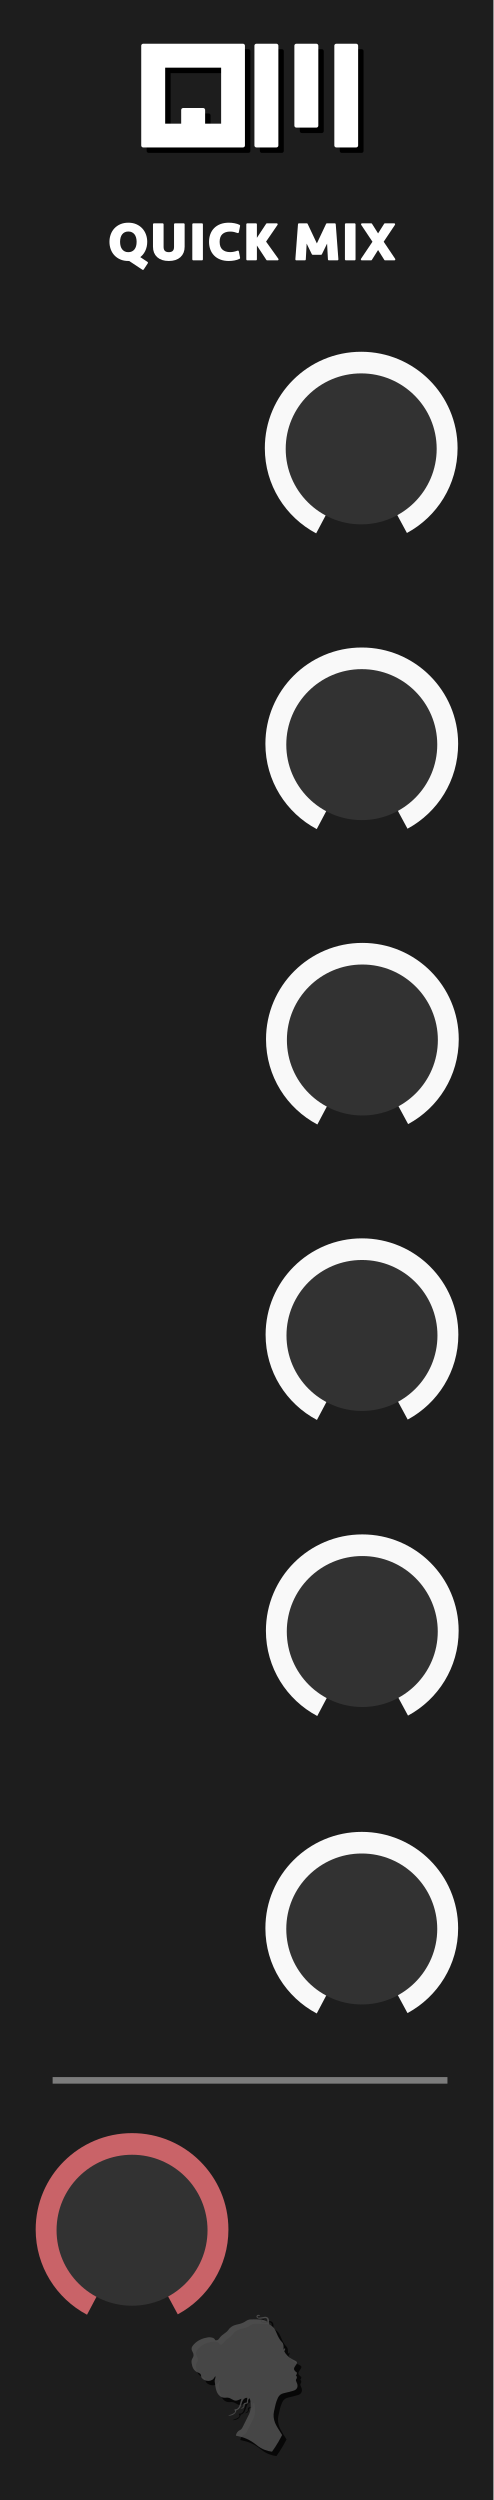
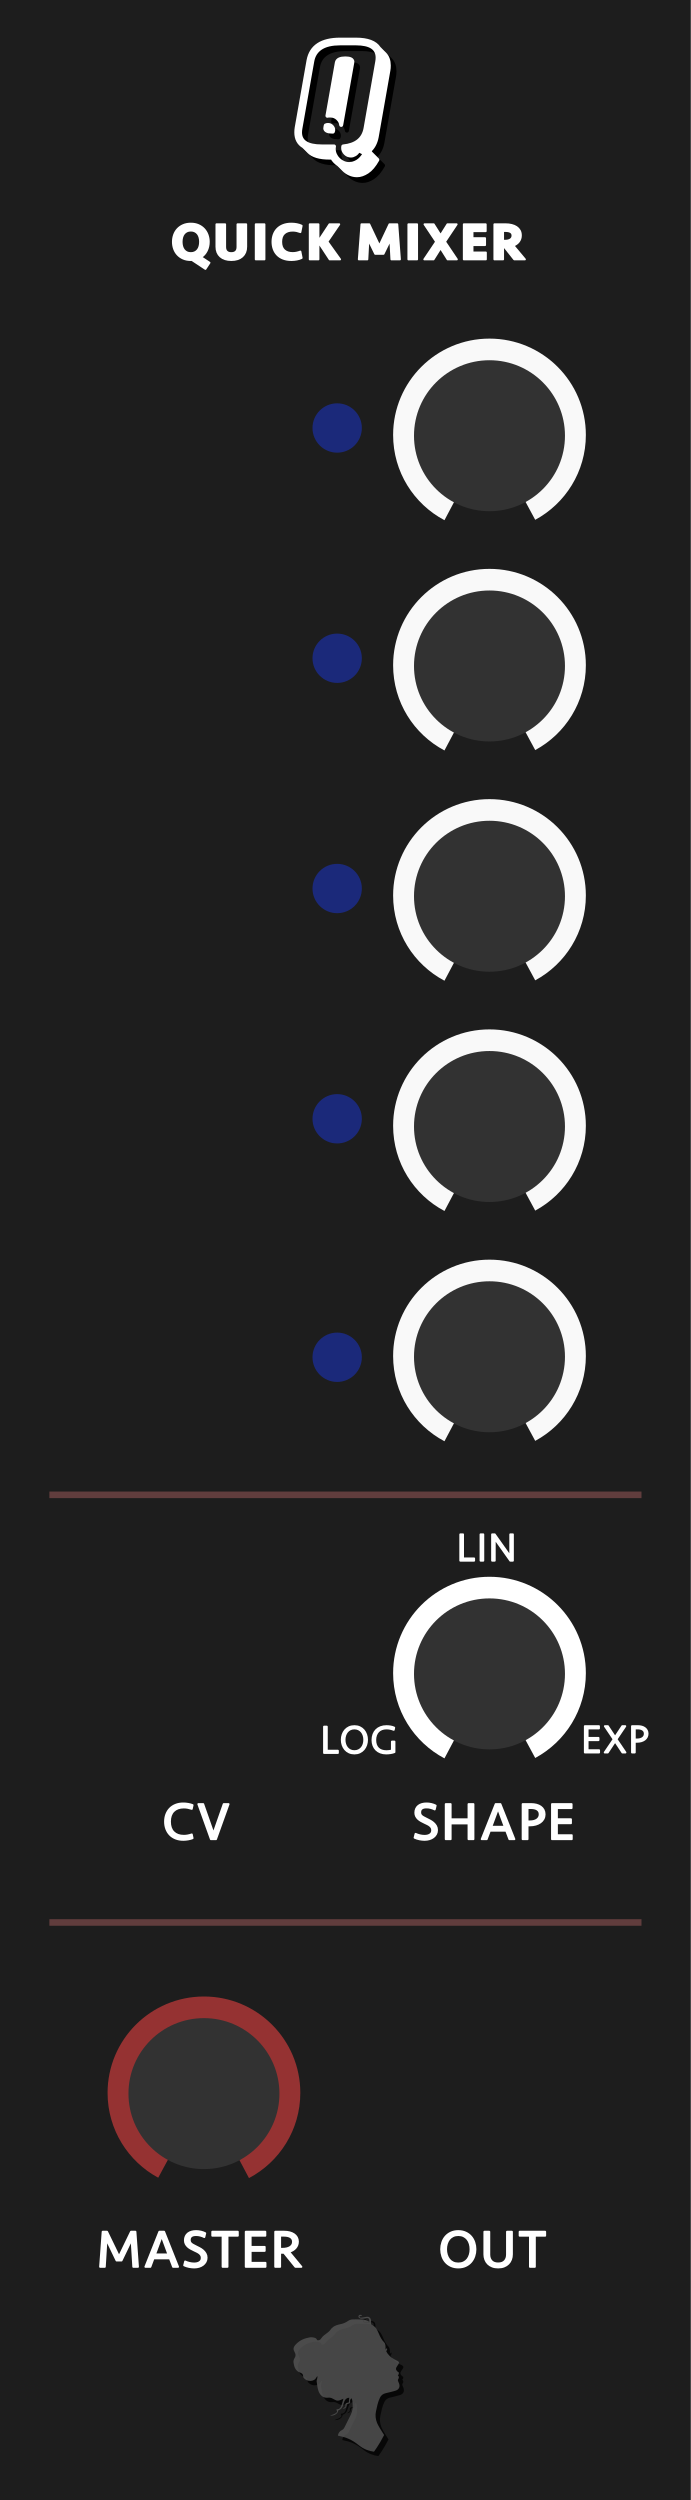
- <svg xmlns="http://www.w3.org/2000/svg" width="75px" height="380px" version="1.1" xml:space="preserve" style="fill-rule:evenodd;clip-rule:evenodd;stroke-miterlimit:10;">
-   <rect id="Panel" x="0" y="0" width="75" height="380" style="fill:#1d1d1d;" />
-   <g id="Scales">
-     <g id="ScaleSmall_3_" transform="matrix(1,0,0,1,-52.9243,157.337)">
+ <svg xmlns="http://www.w3.org/2000/svg" width="105px" height="380px" version="1.1" xml:space="preserve" style="fill-rule:evenodd;clip-rule:evenodd;stroke-miterlimit:10;">
+   <g id="Panel" transform="matrix(1.4,0,0,1,-7.10543e-15,0)">
+     <rect x="0" y="0" width="75" height="380" style="fill:#1d1d1d;" />
+   </g>
+   <g id="Scales" transform="matrix(1,0,0,1,7.5,0)">
+     <g id="ScaleSmall_3_" transform="matrix(1,0,0,1,-6.09332,-115.43)">
      <g id="OuterCircle_4_" transform="matrix(0.871536,0,0,0.871536,9.37732,23.2294)">
-         <path d="M66.295,194.337c-4.545,-2.404 -7.642,-7.182 -7.642,-12.684c0,-7.92 6.422,-14.343 14.342,-14.343c7.921,0 14.343,6.423 14.343,14.343c0,5.459 -3.05,10.206 -7.538,12.628" style="fill:none;stroke:#c96368;stroke-width:4.93px;" />
+         <path d="M66.295,194.337c-4.545,-2.404 -7.642,-7.182 -7.642,-12.684c0,-7.92 6.422,-14.343 14.342,-14.343c7.921,0 14.343,6.423 14.343,14.343c0,5.459 -3.05,10.206 -7.538,12.628" style="fill:none;stroke:#f9f9f9;stroke-width:4.93px;" />
      </g>
      <circle id="Circle_4_" cx="72.995" cy="181.659" r="11.474" style="fill:#323232;" />
    </g>
-     <g id="ScaleSmall_3_1" transform="matrix(1,0,0,1,-18.0933,-113.43)">
+     <g id="ScaleSmall_3_1" transform="matrix(1,0,0,1,-6.09332,-80.43)">
      <g id="OuterCircle_4_1" transform="matrix(0.871536,0,0,0.871536,9.37732,23.2294)">
        <path d="M66.295,194.337c-4.545,-2.404 -7.642,-7.182 -7.642,-12.684c0,-7.92 6.422,-14.343 14.342,-14.343c7.921,0 14.343,6.423 14.343,14.343c0,5.459 -3.05,10.206 -7.538,12.628" style="fill:none;stroke:#f9f9f9;stroke-width:4.93px;" />
      </g>
      <circle id="Circle_4_1" cx="72.995" cy="181.659" r="11.474" style="fill:#323232;" />
    </g>
-     <g id="ScaleSmall_3_2" transform="matrix(1,0,0,1,-18.0061,-68.4768)">
+     <g id="ScaleSmall_3_2" transform="matrix(1,0,0,1,-6.09332,-45.43)">
      <g id="OuterCircle_4_2" transform="matrix(0.871536,0,0,0.871536,9.37732,23.2294)">
        <path d="M66.295,194.337c-4.545,-2.404 -7.642,-7.182 -7.642,-12.684c0,-7.92 6.422,-14.343 14.342,-14.343c7.921,0 14.343,6.423 14.343,14.343c0,5.459 -3.05,10.206 -7.538,12.628" style="fill:none;stroke:#f9f9f9;stroke-width:4.93px;" />
      </g>
      <circle id="Circle_4_2" cx="72.995" cy="181.659" r="11.474" style="fill:#323232;" />
    </g>
-     <g id="ScaleSmall_3_3" transform="matrix(1,0,0,1,-17.9123,-23.578)">
+     <g id="ScaleSmall_3_3" transform="matrix(1,0,0,1,-6.09332,-10.43)">
      <g id="OuterCircle_4_3" transform="matrix(0.871536,0,0,0.871536,9.37732,23.2294)">
        <path d="M66.295,194.337c-4.545,-2.404 -7.642,-7.182 -7.642,-12.684c0,-7.92 6.422,-14.343 14.342,-14.343c7.921,0 14.343,6.423 14.343,14.343c0,5.459 -3.05,10.206 -7.538,12.628" style="fill:none;stroke:#f9f9f9;stroke-width:4.93px;" />
      </g>
      <circle id="Circle_4_3" cx="72.995" cy="181.659" r="11.474" style="fill:#323232;" />
    </g>
-     <g id="ScaleSmall_3_4" transform="matrix(1,0,0,1,-17.9753,21.3327)">
+     <g id="ScaleSmall_3_4" transform="matrix(1,0,0,1,-6.09332,24.57)">
      <g id="OuterCircle_4_4" transform="matrix(0.871536,0,0,0.871536,9.37732,23.2294)">
        <path d="M66.295,194.337c-4.545,-2.404 -7.642,-7.182 -7.642,-12.684c0,-7.92 6.422,-14.343 14.342,-14.343c7.921,0 14.343,6.423 14.343,14.343c0,5.459 -3.05,10.206 -7.538,12.628" style="fill:none;stroke:#f9f9f9;stroke-width:4.93px;" />
      </g>
      <circle id="Circle_4_4" cx="72.995" cy="181.659" r="11.474" style="fill:#323232;" />
    </g>
-     <g id="ScaleSmall_3_5" transform="matrix(1,0,0,1,-17.9284,66.3318)">
+     <g id="ScaleSmall_3_5" transform="matrix(1,0,0,1,-6.09332,72.7723)">
      <g id="OuterCircle_4_5" transform="matrix(0.871536,0,0,0.871536,9.37732,23.2294)">
-         <path d="M66.295,194.337c-4.545,-2.404 -7.642,-7.182 -7.642,-12.684c0,-7.92 6.422,-14.343 14.342,-14.343c7.921,0 14.343,6.423 14.343,14.343c0,5.459 -3.05,10.206 -7.538,12.628" style="fill:none;stroke:#f9f9f9;stroke-width:4.93px;" />
+         <path d="M66.295,194.337c-4.545,-2.404 -7.642,-7.182 -7.642,-12.684c0,-7.92 6.422,-14.343 14.342,-14.343c7.921,0 14.343,6.423 14.343,14.343c0,5.459 -3.05,10.206 -7.538,12.628" style="fill:none;stroke:#fff;stroke-width:4.93px;" />
      </g>
      <circle id="Circle_4_5" cx="72.995" cy="181.659" r="11.474" style="fill:#323232;" />
    </g>
-     <g id="ScaleSmall_3_6" transform="matrix(1,0,0,1,-18.0074,111.547)">
+     <g id="ScaleSmall_3_6" transform="matrix(-1,0,0,1,96.4955,136.57)">
      <g id="OuterCircle_4_6" transform="matrix(0.871536,0,0,0.871536,9.37732,23.2294)">
-         <path d="M66.295,194.337c-4.545,-2.404 -7.642,-7.182 -7.642,-12.684c0,-7.92 6.422,-14.343 14.342,-14.343c7.921,0 14.343,6.423 14.343,14.343c0,5.459 -3.05,10.206 -7.538,12.628" style="fill:none;stroke:#f9f9f9;stroke-width:4.93px;" />
+         <path d="M66.295,194.337c-4.545,-2.404 -7.642,-7.182 -7.642,-12.684c0,-7.92 6.422,-14.343 14.342,-14.343c7.921,0 14.343,6.423 14.343,14.343c0,5.459 -3.05,10.206 -7.538,12.628" style="fill:none;stroke:#d63e3e;stroke-opacity:0.651;stroke-width:4.93px;" />
      </g>
      <circle id="Circle_4_6" cx="72.995" cy="181.659" r="11.474" style="fill:#323232;" />
    </g>
  </g>
-   <g id="Logo">
+   <g id="LEDs" transform="matrix(1,0,0,1,6.5,0)">
+     <g transform="matrix(0.721533,0,0,0.783514,-41.1115,-54.6254)">
+       <ellipse cx="118.999" cy="152.748" rx="5.197" ry="4.786" style="fill:#1b297a;" />
+     </g>
+     <g transform="matrix(0.721533,0,0,0.783514,-41.1115,-19.6254)">
+       <ellipse cx="118.999" cy="152.748" rx="5.197" ry="4.786" style="fill:#1b297a;" />
+     </g>
+     <g transform="matrix(0.721533,0,0,0.783514,-41.1115,15.3746)">
+       <ellipse cx="118.999" cy="152.748" rx="5.197" ry="4.786" style="fill:#1b297a;" />
+     </g>
+     <g transform="matrix(0.721533,0,0,0.783514,-41.1115,50.3746)">
+       <ellipse cx="118.999" cy="152.748" rx="5.197" ry="4.786" style="fill:#1b297a;" />
+     </g>
+     <g transform="matrix(0.721533,0,0,0.783514,-41.1115,86.6246)">
+       <ellipse cx="118.999" cy="152.748" rx="5.197" ry="4.786" style="fill:#1b297a;" />
+     </g>
+   </g>
+   <g id="Logo" transform="matrix(1,0,0,1,15.5,0)">
    <g transform="matrix(0.0779295,0,0,0.0779295,27.7136,350.135)">
      <path d="M232.321,164.268c-0.551,-1.407 -1.25,-2.487 -1.733,-4.267l0.016,0c-0.034,0 -0.056,-0.074 -0.088,-0.149c-0.062,-0.193 -0.122,-0.353 -0.173,-0.548c-0.097,-0.365 -0.189,-0.759 -0.253,-1.179c-0.043,-2.08 1.872,-2.792 1.946,-5.183c0.081,-2.573 -1.476,-3.898 -1.946,-4.241c-0.02,-0.028 -0.037,-0.054 -0.056,-0.082c0.012,-0.037 0.02,-0.068 0.031,-0.104c2.993,-2.433 1.69,-5.738 1.69,-5.738c-0.636,-0.338 -1.313,-0.55 -1.797,-0.98c-4.337,-3.863 -4.606,-6.636 -1.196,-11.288c0.866,-1.185 1.746,-2.375 2.467,-3.649c1.761,-3.117 1.359,-4.599 -1.81,-6.367c-2.28,-1.271 -4.743,-2.218 -6.988,-3.545c-6.396,-3.778 -11.834,-8.521 -15.061,-15.174c2.171,-3.872 2.171,-3.872 1.304,-6.341c-0.791,0.865 -1.527,1.672 -2.688,2.944c0,-3.049 0.294,-5.379 -0.083,-7.595c-0.367,-2.156 -0.85,-4.792 -2.281,-6.178c-5.217,-5.045 -8.175,-11.292 -10.92,-17.796c-2.029,-4.806 -4.196,-9.66 -8.171,-13.236c-2,-1.8 -4.474,-3.072 -6.742,-4.587c0,-1.354 0.017,-2.653 -0.006,-3.951c-0.019,-1.297 0.038,-2.61 -0.136,-3.89c-0.702,-5.113 -4.34,-7.564 -9.404,-6.548c-3.181,0.638 -6.385,1.238 -9.605,1.563c-1.888,0.19 -3.584,0.128 -3.225,-3.432c1.62,0 3.162,0 5.368,0c-1.104,0 -1.515,-1.544 -2.067,-1.769c-2.208,-0.892 -4.045,-0.36 -5.099,1.396c-1.25,2.077 0.023,3.586 1.504,4.555c1.273,0.832 3.004,1.441 4.492,1.365c3.234,-0.167 6.436,-0.842 9.658,-1.296c2.8,-0.394 4.451,0.587 5.01,3.266c0.266,1.278 0.047,2.658 0.047,3.561c-3.72,-1.383 -6.953,-3.369 -10.347,-3.69c-7.432,-0.706 -14.956,-0.912 -22.413,-0.611c-3.084,0.124 -6.484,1.511 -9.049,3.309c-4.547,3.188 -9.441,5.039 -14.773,6.138c-2.549,0.526 -5.106,1.149 -7.55,2.03c-4.689,1.689 -8.626,4.342 -11.53,8.63c-1.595,2.354 -3.836,4.445 -6.188,6.076c-4.591,3.184 -9.001,6.424 -12.144,11.187c-1.712,2.596 -4.124,4.212 -7.839,3.113c-1.104,-4.244 -4.87,-4.911 -8.627,-5.423c-1.764,-0.242 -3.625,-0.32 -5.373,-0.04c-10.247,1.643 -19.554,5.56 -26.813,13.074c-6.565,6.797 -5.937,10.365 -2.739,16.202c2.063,3.766 2.131,7.435 -0.279,11.089c-1.874,2.842 -2.57,6.013 -2.071,9.354c1.284,8.609 4.072,16.22 13.409,19.251c0.615,0.198 1.156,0.607 1.748,0.881c2.125,0.984 3.145,2.592 3.365,4.971c0.144,1.54 0.491,3.357 1.429,4.479c6.245,7.454 20.432,8.503 25.041,-1.951c0.189,-0.432 0.624,-0.756 0.945,-1.129c0.305,0.134 0.609,0.266 0.914,0.399c-0.27,1.348 -0.539,2.694 -0.81,4.042c-0.351,1.75 -1.204,3.572 -0.961,5.235c0.915,6.264 1.484,12.716 3.503,18.648c2.452,7.204 8.53,14.587 18.762,13.197c3.549,-0.483 6.782,0.391 9.818,2.234c1.254,0.76 2.657,1.272 3.912,2.027c3.221,1.943 6.497,1.898 9.857,0.464c2.024,-0.863 4.052,-1.726 6.331,-2.698c-1.16,4.041 -2.278,7.594 -3.189,11.197c-1.336,5.287 -3.631,9.452 -9.941,9.48c-0.115,0 -0.228,0.204 -0.481,0.441c0.473,1.385 0.975,2.855 1.446,4.234c-3.43,5.076 -9.388,5.288 -13.951,7.881c8.949,0.082 15.39,-4.254 16.179,-10.562c4.91,-1.582 7.805,-5.034 9.233,-9.921c0.777,-2.659 1.611,-5.32 2.672,-7.879c1.746,-4.209 4.792,-6.719 9.406,-6.833c-0.302,3.22 -0.579,6.169 -0.855,9.113c-6.687,1.486 -6.819,1.649 -6.534,8.315c-1.583,1.269 -3.238,2.596 -5.685,4.557c6.226,-1.428 7.436,-2.953 8.025,-9.211c0.938,-0.325 1.962,-0.799 3.039,-1.035c4.009,-0.875 4.11,-0.859 3.682,-5.037c-0.251,-2.445 0.739,-3.996 3.163,-5.664c0.451,1.766 0.892,3.088 1.115,4.445c0.316,1.923 0.547,3.867 0.687,5.81c0.517,7.404 -0.06,14.643 -3.457,21.43c-4.159,8.313 -8.334,16.622 -12.413,24.973c-1.174,2.404 -2.482,4.234 -5.172,5.433c-4.265,1.907 -7.421,6.556 -7.757,10.832c15.258,2.949 26.312,6.953 41.04,18.833c9.647,7.785 19.862,11.309 29.399,12.456c0.003,-0.004 10.248,-13.711 19.753,-32.558c-0.241,-0.365 -0.484,-0.728 -0.723,-1.095c-6.25,-9.478 -11.533,-18.592 -13.049,-22.521c-2.853,-7.395 -3.838,-14.659 -2.132,-22.466c1.983,-9.083 3.633,-18.206 7.761,-26.672c2.412,-4.95 6.15,-7.711 11.519,-8.858c6.366,-1.36 12.689,-3.037 18.94,-4.868c6.706,-1.966 9.308,-7.753 6.747,-14.275Z" style="fill-opacity:0.761;fill-rule:nonzero;" />
    </g>
    <g transform="matrix(0.0779295,0,0,0.0779295,27.0462,349.468)">
      <path d="M232.321,164.268c-0.551,-1.407 -1.25,-2.487 -1.733,-4.267l0.016,0c-0.034,0 -0.056,-0.074 -0.088,-0.149c-0.062,-0.193 -0.122,-0.353 -0.173,-0.548c-0.097,-0.365 -0.189,-0.759 -0.253,-1.179c-0.043,-2.08 1.872,-2.792 1.946,-5.183c0.081,-2.573 -1.476,-3.898 -1.946,-4.241c-0.02,-0.028 -0.037,-0.054 -0.056,-0.082c0.012,-0.037 0.02,-0.068 0.031,-0.104c2.993,-2.433 1.69,-5.738 1.69,-5.738c-0.636,-0.338 -1.313,-0.55 -1.797,-0.98c-4.337,-3.863 -4.606,-6.636 -1.196,-11.288c0.866,-1.185 1.746,-2.375 2.467,-3.649c1.761,-3.117 1.359,-4.599 -1.81,-6.367c-2.28,-1.271 -4.743,-2.218 -6.988,-3.545c-6.396,-3.778 -11.834,-8.521 -15.061,-15.174c2.171,-3.872 2.171,-3.872 1.304,-6.341c-0.791,0.865 -1.527,1.672 -2.688,2.944c0,-3.049 0.294,-5.379 -0.083,-7.595c-0.367,-2.156 -0.85,-4.792 -2.281,-6.178c-5.217,-5.045 -8.175,-11.292 -10.92,-17.796c-2.029,-4.806 -4.196,-9.66 -8.171,-13.236c-2,-1.8 -4.474,-3.072 -6.742,-4.587c0,-1.354 0.017,-2.653 -0.006,-3.951c-0.019,-1.297 0.038,-2.61 -0.136,-3.89c-0.702,-5.113 -4.34,-7.564 -9.404,-6.548c-3.181,0.638 -6.385,1.238 -9.605,1.563c-1.888,0.19 -3.584,0.128 -3.225,-3.432c1.62,0 3.162,0 5.368,0c-1.104,0 -1.515,-1.544 -2.067,-1.769c-2.208,-0.892 -4.045,-0.36 -5.099,1.396c-1.25,2.077 0.023,3.586 1.504,4.555c1.273,0.832 3.004,1.441 4.492,1.365c3.234,-0.167 6.436,-0.842 9.658,-1.296c2.8,-0.394 4.451,0.587 5.01,3.266c0.266,1.278 0.047,2.658 0.047,3.561c-3.72,-1.383 -6.953,-3.369 -10.347,-3.69c-7.432,-0.706 -14.956,-0.912 -22.413,-0.611c-3.084,0.124 -6.484,1.511 -9.049,3.309c-4.547,3.188 -9.441,5.039 -14.773,6.138c-2.549,0.526 -5.106,1.149 -7.55,2.03c-4.689,1.689 -8.626,4.342 -11.53,8.63c-1.595,2.354 -3.836,4.445 -6.188,6.076c-4.591,3.184 -9.001,6.424 -12.144,11.187c-1.712,2.596 -4.124,4.212 -7.839,3.113c-1.104,-4.244 -4.87,-4.911 -8.627,-5.423c-1.764,-0.242 -3.625,-0.32 -5.373,-0.04c-10.247,1.643 -19.554,5.56 -26.813,13.074c-6.565,6.797 -5.937,10.365 -2.739,16.202c2.063,3.766 2.131,7.435 -0.279,11.089c-1.874,2.842 -2.57,6.013 -2.071,9.354c1.284,8.609 4.072,16.22 13.409,19.251c0.615,0.198 1.156,0.607 1.748,0.881c2.125,0.984 3.145,2.592 3.365,4.971c0.144,1.54 0.491,3.357 1.429,4.479c6.245,7.454 20.432,8.503 25.041,-1.951c0.189,-0.432 0.624,-0.756 0.945,-1.129c0.305,0.134 0.609,0.266 0.914,0.399c-0.27,1.348 -0.539,2.694 -0.81,4.042c-0.351,1.75 -1.204,3.572 -0.961,5.235c0.915,6.264 1.484,12.716 3.503,18.648c2.452,7.204 8.53,14.587 18.762,13.197c3.549,-0.483 6.782,0.391 9.818,2.234c1.254,0.76 2.657,1.272 3.912,2.027c3.221,1.943 6.497,1.898 9.857,0.464c2.024,-0.863 4.052,-1.726 6.331,-2.698c-1.16,4.041 -2.278,7.594 -3.189,11.197c-1.336,5.287 -3.631,9.452 -9.941,9.48c-0.115,0 -0.228,0.204 -0.481,0.441c0.473,1.385 0.975,2.855 1.446,4.234c-3.43,5.076 -9.388,5.288 -13.951,7.881c8.949,0.082 15.39,-4.254 16.179,-10.562c4.91,-1.582 7.805,-5.034 9.233,-9.921c0.777,-2.659 1.611,-5.32 2.672,-7.879c1.746,-4.209 4.792,-6.719 9.406,-6.833c-0.302,3.22 -0.579,6.169 -0.855,9.113c-6.687,1.486 -6.819,1.649 -6.534,8.315c-1.583,1.269 -3.238,2.596 -5.685,4.557c6.226,-1.428 7.436,-2.953 8.025,-9.211c0.938,-0.325 1.962,-0.799 3.039,-1.035c4.009,-0.875 4.11,-0.859 3.682,-5.037c-0.251,-2.445 0.739,-3.996 3.163,-5.664c0.451,1.766 0.892,3.088 1.115,4.445c0.316,1.923 0.547,3.867 0.687,5.81c0.517,7.404 -0.06,14.643 -3.457,21.43c-4.159,8.313 -8.334,16.622 -12.413,24.973c-1.174,2.404 -2.482,4.234 -5.172,5.433c-4.265,1.907 -7.421,6.556 -7.757,10.832c15.258,2.949 26.312,6.953 41.04,18.833c9.647,7.785 19.862,11.309 29.399,12.456c0.003,-0.004 10.248,-13.711 19.753,-32.558c-0.241,-0.365 -0.484,-0.728 -0.723,-1.095c-6.25,-9.478 -11.533,-18.592 -13.049,-22.521c-2.853,-7.395 -3.838,-14.659 -2.132,-22.466c1.983,-9.083 3.633,-18.206 7.761,-26.672c2.412,-4.95 6.15,-7.711 11.519,-8.858c6.366,-1.36 12.689,-3.037 18.94,-4.868c6.706,-1.966 9.308,-7.753 6.747,-14.275Z" style="fill:#5a5a5a;fill-opacity:0.761;fill-rule:nonzero;" />
    </g>
  </g>
-   <g id="Description" transform="matrix(1,0,0,1,-10.3942,-23.7183)">
+   <g id="Description" transform="matrix(1,0,0,1,-0.894207,-23.7183)">
    <path d="M30.054,63.222c-0.021,0.006 -0.042,0.01 -0.064,0.012c-0.021,0.003 -0.05,0.004 -0.088,0.004c-0.432,0 -0.817,-0.073 -1.156,-0.22c-0.338,-0.146 -0.624,-0.345 -0.856,-0.596c-0.232,-0.25 -0.408,-0.542 -0.528,-0.876c-0.12,-0.333 -0.18,-0.689 -0.18,-1.068c0,-0.378 0.06,-0.734 0.18,-1.068c0.12,-0.333 0.296,-0.625 0.528,-0.876c0.232,-0.25 0.518,-0.449 0.856,-0.596c0.339,-0.146 0.724,-0.22 1.156,-0.22c0.432,0 0.816,0.074 1.152,0.22c0.336,0.147 0.62,0.346 0.852,0.596c0.232,0.251 0.41,0.543 0.532,0.876c0.123,0.334 0.184,0.69 0.184,1.068c0,0.491 -0.1,0.94 -0.3,1.348c-0.2,0.408 -0.489,0.735 -0.868,0.98l1.28,0.848l-0.616,0.936l-2.064,-1.368Zm-0.152,-1.024c0.23,0 0.432,-0.042 0.608,-0.128c0.176,-0.085 0.324,-0.204 0.444,-0.356c0.12,-0.152 0.21,-0.333 0.268,-0.544c0.059,-0.21 0.088,-0.441 0.088,-0.692c0,-0.25 -0.029,-0.481 -0.088,-0.692c-0.058,-0.21 -0.148,-0.392 -0.268,-0.544c-0.12,-0.152 -0.268,-0.27 -0.444,-0.356c-0.176,-0.085 -0.378,-0.128 -0.608,-0.128c-0.234,0 -0.438,0.043 -0.612,0.128c-0.173,0.086 -0.32,0.204 -0.44,0.356c-0.12,0.152 -0.209,0.334 -0.268,0.544c-0.058,0.211 -0.088,0.442 -0.088,0.692c0,0.251 0.03,0.482 0.088,0.692c0.059,0.211 0.148,0.392 0.268,0.544c0.12,0.152 0.267,0.271 0.44,0.356c0.174,0.086 0.378,0.128 0.612,0.128Z" style="fill:#fff;fill-rule:nonzero;stroke:#fff;stroke-width:0.3px;stroke-linejoin:round;stroke-miterlimit:1.414;" />
    <path d="M36.998,57.814l1.312,0l0,3.408c0,0.63 -0.198,1.123 -0.596,1.48c-0.397,0.358 -0.95,0.536 -1.66,0.536c-0.709,0 -1.262,-0.178 -1.66,-0.536c-0.397,-0.357 -0.596,-0.85 -0.596,-1.48l0,-3.408l1.312,0l0,3.448c0,0.304 0.08,0.536 0.24,0.696c0.16,0.16 0.395,0.24 0.704,0.24c0.31,0 0.544,-0.08 0.704,-0.24c0.16,-0.16 0.24,-0.392 0.24,-0.696l0,-3.448Z" style="fill:#fff;fill-rule:nonzero;stroke:#fff;stroke-width:0.3px;stroke-linejoin:round;stroke-miterlimit:1.414;" />
    <rect x="39.774" y="57.814" width="1.312" height="5.328" style="fill:#fff;fill-rule:nonzero;stroke:#fff;stroke-width:0.3px;stroke-linejoin:round;stroke-miterlimit:1.414;" />
    <path d="M45.182,57.718c0.278,0 0.556,0.027 0.836,0.08c0.28,0.054 0.522,0.131 0.724,0.232l-0.192,0.968c-0.16,-0.064 -0.342,-0.118 -0.548,-0.164c-0.205,-0.045 -0.409,-0.068 -0.612,-0.068c-0.544,0 -0.973,0.142 -1.288,0.424c-0.314,0.283 -0.472,0.712 -0.472,1.288c0,0.576 0.158,1.006 0.472,1.288c0.315,0.283 0.744,0.424 1.288,0.424c0.203,0 0.407,-0.022 0.612,-0.068c0.206,-0.045 0.388,-0.1 0.548,-0.164l0.192,0.968c-0.202,0.102 -0.444,0.179 -0.724,0.232c-0.28,0.054 -0.558,0.08 -0.836,0.08c-0.469,0 -0.882,-0.069 -1.24,-0.208c-0.357,-0.138 -0.656,-0.33 -0.896,-0.576c-0.24,-0.245 -0.421,-0.536 -0.544,-0.872c-0.122,-0.336 -0.184,-0.704 -0.184,-1.104c0,-0.4 0.062,-0.768 0.184,-1.104c0.123,-0.336 0.304,-0.626 0.544,-0.872c0.24,-0.245 0.539,-0.437 0.896,-0.576c0.358,-0.138 0.771,-0.208 1.24,-0.208Z" style="fill:#fff;fill-rule:nonzero;stroke:#fff;stroke-width:0.3px;stroke-linejoin:round;stroke-miterlimit:1.414;" />
    <path d="M47.982,63.142l0,-5.328l1.312,0l0,2.552l1.68,-2.552l1.48,0l-1.8,2.632l1.928,2.696l-1.576,0l-1.712,-2.608l0,2.608l-1.312,0Z" style="fill:#fff;fill-rule:nonzero;stroke:#fff;stroke-width:0.3px;stroke-linejoin:round;stroke-miterlimit:1.414;" />
    <path d="M59.19,62.294l-1.264,0l-1.04,-2.136l-0.16,2.984l-1.288,0l0.4,-5.328l1.184,0l1.536,3.256l1.536,-3.256l1.184,0l0.4,5.328l-1.288,0l-0.16,-2.984l-1.04,2.136Z" style="fill:#fff;fill-rule:nonzero;stroke:#fff;stroke-width:0.3px;stroke-linejoin:round;stroke-miterlimit:1.414;" />
    <rect x="62.974" y="57.814" width="1.312" height="5.328" style="fill:#fff;fill-rule:nonzero;stroke:#fff;stroke-width:0.3px;stroke-linejoin:round;stroke-miterlimit:1.414;" />
    <path d="M68.534,60.462l1.8,2.68l-1.4,0l-1.072,-1.704l-1.072,1.704l-1.4,0l1.8,-2.68l-1.768,-2.648l1.392,0l1.048,1.664l1.048,-1.664l1.392,0l-1.768,2.648Z" style="fill:#fff;fill-rule:nonzero;stroke:#fff;stroke-width:0.3px;stroke-linejoin:round;stroke-miterlimit:1.414;" />
+     <path d="M71.398,57.814l3.32,0l0,1.04l-2.008,0l0,1.072l1.912,0l0,1.04l-1.912,0l0,1.136l2.032,0l0,1.04l-3.344,0l0,-5.328Z" style="fill:#fff;fill-rule:nonzero;stroke:#fff;stroke-width:0.3px;stroke-linejoin:round;stroke-miterlimit:1.414;" />
+     <path d="M80.062,59.502c0,0.358 -0.1,0.67 -0.3,0.936c-0.2,0.267 -0.478,0.47 -0.836,0.608l1.752,2.096l-1.616,0l-1.464,-1.848l-0.24,0l0,1.848l-1.312,0l0,-5.328l1.696,0c0.331,0 0.638,0.035 0.92,0.104c0.283,0.07 0.528,0.174 0.736,0.312c0.208,0.139 0.371,0.314 0.488,0.524c0.118,0.211 0.176,0.46 0.176,0.748Zm-1.264,0.024c0,-0.24 -0.093,-0.417 -0.28,-0.532c-0.186,-0.114 -0.448,-0.172 -0.784,-0.172l-0.376,0l0,1.496l0.32,0c0.352,0 0.627,-0.069 0.824,-0.208c0.198,-0.138 0.296,-0.333 0.296,-0.584Z" style="fill:#fff;fill-rule:nonzero;stroke:#fff;stroke-width:0.3px;stroke-linejoin:round;stroke-miterlimit:1.414;" />
  </g>
-   <g id="Name" transform="matrix(0.826188,0,0,0.826188,5.43833,2.73004)">
-     <g transform="matrix(1,0,0,1,2.34045,3.02196)">
-       <path d="M18.425,3.085l18.35,0l0,18.35l-18.35,0l0,-18.35Zm14.7,14.7l0,-11.025l-11.025,0l0,11.025l3.675,0l0,-2.875l3.675,0l0,2.875l3.675,0Z" style="fill-rule:nonzero;stroke:#000;stroke-width:0.73px;stroke-linejoin:round;stroke-miterlimit:1.414;" />
-       <path d="M53.95,3.085l3.65,0l0,18.35l-3.65,0l0,-18.35Zm-7.35,14.7l0,-14.7l3.675,0l0,14.7l-3.675,0Zm-7.35,3.65l0,-18.35l3.675,0l0,18.35l-3.675,0Z" style="fill-rule:nonzero;stroke:#000;stroke-width:0.73px;stroke-linejoin:round;stroke-miterlimit:1.414;" />
+   <g id="Label" transform="matrix(1,0,0,1,7.5,0)">
+     <g id="Description1" transform="matrix(1,0,0,1,-9.6616,216.412)">
+       <path d="M30.022,57.718c0.24,0 0.491,0.023 0.752,0.068c0.262,0.046 0.48,0.106 0.656,0.18l-0.12,0.568c-0.181,-0.064 -0.376,-0.116 -0.584,-0.156c-0.208,-0.04 -0.413,-0.06 -0.616,-0.06c-0.666,0 -1.186,0.187 -1.56,0.56c-0.373,0.374 -0.56,0.907 -0.56,1.6c0,0.694 0.187,1.227 0.56,1.6c0.374,0.374 0.894,0.56 1.56,0.56c0.203,0 0.408,-0.02 0.616,-0.06c0.208,-0.04 0.403,-0.092 0.584,-0.156l0.12,0.568c-0.176,0.075 -0.394,0.135 -0.656,0.18c-0.261,0.046 -0.512,0.068 -0.752,0.068c-0.437,0 -0.828,-0.069 -1.172,-0.208c-0.344,-0.138 -0.633,-0.33 -0.868,-0.576c-0.234,-0.245 -0.414,-0.536 -0.54,-0.872c-0.125,-0.336 -0.188,-0.704 -0.188,-1.104c0,-0.4 0.063,-0.768 0.188,-1.104c0.126,-0.336 0.306,-0.626 0.54,-0.872c0.235,-0.245 0.524,-0.437 0.868,-0.576c0.344,-0.138 0.735,-0.208 1.172,-0.208Z" style="fill:#fff;fill-rule:nonzero;stroke:#fff;stroke-width:0.3px;stroke-linejoin:round;stroke-miterlimit:1.414;" />
+       <path d="M36.166,57.814l0.736,0l-1.912,5.328l-0.768,0l-1.912,-5.328l0.736,0l1.56,4.456l1.56,-4.456Z" style="fill:#fff;fill-rule:nonzero;stroke:#fff;stroke-width:0.3px;stroke-linejoin:round;stroke-miterlimit:1.414;" />
    </g>
-     <g transform="matrix(1,0,0,1,1.34045,2.02196)">
-       <path d="M18.425,3.085l18.35,0l0,18.35l-18.35,0l0,-18.35Zm14.7,14.7l0,-11.025l-11.025,0l0,11.025l3.675,0l0,-2.875l3.675,0l0,2.875l3.675,0Z" style="fill:#fff;fill-rule:nonzero;stroke:#fff;stroke-width:0.73px;stroke-linejoin:round;stroke-miterlimit:1.414;" />
-       <path d="M53.95,3.085l3.65,0l0,18.35l-3.65,0l0,-18.35Zm-7.35,14.7l0,-14.7l3.675,0l0,14.7l-3.675,0Zm-7.35,3.65l0,-18.35l3.675,0l0,18.35l-3.675,0Z" style="fill:#fff;fill-rule:nonzero;stroke:#fff;stroke-width:0.73px;stroke-linejoin:round;stroke-miterlimit:1.414;" />
+     <g id="Shapes">
+       <g id="Description2" transform="matrix(1,0,0,1,53.982,203.234)">
+         <path d="M27.42,59.146l2.136,0l0,0.336l-1.728,0l0,1.446l1.656,0l0,0.336l-1.656,0l0,1.542l1.746,0l0,0.336l-2.154,0l0,-3.996Z" style="fill:#fff;fill-rule:nonzero;stroke:#fff;stroke-width:0.3px;stroke-linejoin:round;stroke-miterlimit:1.414;" />
+         <path d="M33.108,59.146l0.45,0l-1.338,1.986l1.362,2.01l-0.456,0l-1.116,-1.692l-1.116,1.692l-0.456,0l1.362,-2.01l-1.338,-1.986l0.45,0l1.098,1.662l1.098,-1.662Z" style="fill:#fff;fill-rule:nonzero;stroke:#fff;stroke-width:0.3px;stroke-linejoin:round;stroke-miterlimit:1.414;" />
+         <path d="M36.942,60.286c0,0.192 -0.04,0.364 -0.12,0.516c-0.08,0.152 -0.191,0.28 -0.333,0.384c-0.142,0.104 -0.31,0.184 -0.504,0.24c-0.194,0.056 -0.407,0.084 -0.639,0.084l-0.348,0l0,1.632l-0.408,0l0,-3.996l0.894,0c0.2,0 0.389,0.024 0.567,0.072c0.178,0.048 0.333,0.12 0.465,0.216c0.132,0.096 0.236,0.215 0.312,0.357c0.076,0.142 0.114,0.307 0.114,0.495Zm-0.408,0c0,-0.144 -0.029,-0.267 -0.087,-0.369c-0.058,-0.102 -0.137,-0.185 -0.237,-0.249c-0.1,-0.064 -0.214,-0.111 -0.342,-0.141c-0.128,-0.03 -0.262,-0.045 -0.402,-0.045l-0.468,0l0,1.692l0.366,0c0.168,0 0.324,-0.02 0.468,-0.06c0.144,-0.04 0.268,-0.097 0.372,-0.171c0.104,-0.074 0.185,-0.166 0.243,-0.276c0.058,-0.11 0.087,-0.237 0.087,-0.381Z" style="fill:#fff;fill-rule:nonzero;stroke:#fff;stroke-width:0.3px;stroke-linejoin:round;stroke-miterlimit:1.414;" />
+       </g>
+       <g id="Description3" transform="matrix(1,0,0,1,14.3408,203.306)">
+         <path d="M27.828,59.146l0,3.66l1.686,0l0,0.336l-2.094,0l0,-3.996l0.408,0Z" style="fill:#fff;fill-rule:nonzero;stroke:#fff;stroke-width:0.3px;stroke-linejoin:round;stroke-miterlimit:1.414;" />
+         <path d="M32.028,63.214c-0.304,0 -0.575,-0.056 -0.813,-0.168c-0.238,-0.112 -0.438,-0.263 -0.6,-0.453c-0.162,-0.19 -0.286,-0.41 -0.372,-0.66c-0.086,-0.25 -0.129,-0.513 -0.129,-0.789c0,-0.276 0.043,-0.539 0.129,-0.789c0.086,-0.25 0.21,-0.47 0.372,-0.66c0.162,-0.19 0.362,-0.341 0.6,-0.453c0.238,-0.112 0.509,-0.168 0.813,-0.168c0.304,0 0.575,0.056 0.813,0.168c0.238,0.112 0.438,0.263 0.6,0.453c0.162,0.19 0.286,0.41 0.372,0.66c0.086,0.25 0.129,0.513 0.129,0.789c0,0.276 -0.043,0.539 -0.129,0.789c-0.086,0.25 -0.21,0.47 -0.372,0.66c-0.162,0.19 -0.362,0.341 -0.6,0.453c-0.238,0.112 -0.509,0.168 -0.813,0.168Zm0,-0.336c0.24,0 0.453,-0.046 0.639,-0.138c0.186,-0.092 0.344,-0.216 0.474,-0.372c0.13,-0.156 0.228,-0.339 0.294,-0.549c0.066,-0.21 0.099,-0.435 0.099,-0.675c0,-0.236 -0.033,-0.459 -0.099,-0.669c-0.066,-0.21 -0.164,-0.394 -0.294,-0.552c-0.13,-0.158 -0.288,-0.283 -0.474,-0.375c-0.186,-0.092 -0.399,-0.138 -0.639,-0.138c-0.24,0 -0.453,0.046 -0.639,0.138c-0.186,0.092 -0.343,0.217 -0.471,0.375c-0.128,0.158 -0.226,0.342 -0.294,0.552c-0.068,0.21 -0.102,0.433 -0.102,0.669c0,0.24 0.034,0.465 0.102,0.675c0.068,0.21 0.166,0.393 0.294,0.549c0.128,0.156 0.285,0.28 0.471,0.372c0.186,0.092 0.399,0.138 0.639,0.138Z" style="fill:#fff;fill-rule:nonzero;stroke:#fff;stroke-width:0.3px;stroke-linejoin:round;stroke-miterlimit:1.414;" />
+         <path d="M36.9,59.074c0.216,0 0.424,0.017 0.624,0.051c0.2,0.034 0.384,0.091 0.552,0.171l-0.072,0.33c-0.164,-0.068 -0.34,-0.121 -0.528,-0.159c-0.188,-0.038 -0.378,-0.057 -0.57,-0.057c-0.26,0 -0.495,0.039 -0.705,0.117c-0.21,0.078 -0.39,0.193 -0.54,0.345c-0.15,0.152 -0.266,0.338 -0.348,0.558c-0.082,0.22 -0.123,0.472 -0.123,0.756c0,0.536 0.147,0.953 0.441,1.251c0.294,0.298 0.721,0.447 1.281,0.447c0.128,0 0.271,-0.01 0.429,-0.03c0.158,-0.02 0.289,-0.046 0.393,-0.078l0,-1.356l0.378,0l0,1.59c-0.16,0.064 -0.354,0.114 -0.582,0.15c-0.228,0.036 -0.45,0.054 -0.666,0.054c-0.324,0 -0.614,-0.049 -0.87,-0.147c-0.256,-0.098 -0.474,-0.236 -0.654,-0.414c-0.18,-0.178 -0.318,-0.392 -0.414,-0.642c-0.096,-0.25 -0.144,-0.525 -0.144,-0.825c0,-0.32 0.049,-0.61 0.147,-0.87c0.098,-0.26 0.239,-0.482 0.423,-0.666c0.184,-0.184 0.407,-0.326 0.669,-0.426c0.262,-0.1 0.555,-0.15 0.879,-0.15Z" style="fill:#fff;fill-rule:nonzero;stroke:#fff;stroke-width:0.3px;stroke-linejoin:round;stroke-miterlimit:1.414;" />
+       </g>
+       <g id="Description4" transform="matrix(1,0,0,1,35.049,174.078)">
+         <path d="M27.828,59.146l0,3.66l1.686,0l0,0.336l-2.094,0l0,-3.996l0.408,0Z" style="fill:#fff;fill-rule:nonzero;stroke:#fff;stroke-width:0.3px;stroke-linejoin:round;stroke-miterlimit:1.414;" />
+         <rect x="30.498" y="59.146" width="0.408" height="3.996" style="fill:#fff;fill-rule:nonzero;stroke:#fff;stroke-width:0.3px;stroke-linejoin:round;stroke-miterlimit:1.414;" />
+         <path d="M35.016,63.142l-2.37,-3.342l0,3.342l-0.39,0l0,-3.996l0.39,0l2.37,3.342l0,-3.342l0.39,0l0,3.996l-0.39,0Z" style="fill:#fff;fill-rule:nonzero;stroke:#fff;stroke-width:0.3px;stroke-linejoin:round;stroke-miterlimit:1.414;" />
+       </g>
+     </g>
+     <g id="Description5" transform="matrix(1,0,0,1,28.3,216.412)">
+       <path d="M30.622,61.758c0,0.23 -0.049,0.435 -0.148,0.616c-0.098,0.182 -0.232,0.336 -0.4,0.464c-0.168,0.128 -0.365,0.227 -0.592,0.296c-0.226,0.07 -0.47,0.104 -0.732,0.104c-0.256,0 -0.518,-0.026 -0.788,-0.08c-0.269,-0.053 -0.516,-0.133 -0.74,-0.24l0.144,-0.584c0.198,0.091 0.415,0.166 0.652,0.224c0.238,0.059 0.476,0.088 0.716,0.088c0.347,0 0.627,-0.073 0.84,-0.22c0.214,-0.146 0.32,-0.358 0.32,-0.636c0,-0.154 -0.03,-0.286 -0.092,-0.396c-0.061,-0.109 -0.145,-0.208 -0.252,-0.296c-0.106,-0.088 -0.23,-0.166 -0.372,-0.236c-0.141,-0.069 -0.292,-0.141 -0.452,-0.216c-0.181,-0.085 -0.356,-0.174 -0.524,-0.268c-0.168,-0.093 -0.316,-0.2 -0.444,-0.32c-0.128,-0.12 -0.23,-0.256 -0.308,-0.408c-0.077,-0.152 -0.116,-0.329 -0.116,-0.532c0,-0.229 0.042,-0.432 0.124,-0.608c0.083,-0.176 0.199,-0.322 0.348,-0.44c0.15,-0.117 0.328,-0.205 0.536,-0.264c0.208,-0.058 0.438,-0.088 0.688,-0.088c0.256,0 0.506,0.03 0.748,0.088c0.243,0.059 0.455,0.136 0.636,0.232l-0.136,0.584c-0.17,-0.09 -0.365,-0.165 -0.584,-0.224c-0.218,-0.058 -0.44,-0.088 -0.664,-0.088c-0.645,0 -0.968,0.251 -0.968,0.752c0,0.112 0.016,0.21 0.048,0.292c0.032,0.083 0.084,0.16 0.156,0.232c0.072,0.072 0.168,0.142 0.288,0.208c0.12,0.067 0.266,0.143 0.436,0.228c0.171,0.086 0.352,0.178 0.544,0.276c0.192,0.099 0.368,0.216 0.528,0.352c0.16,0.136 0.294,0.295 0.4,0.476c0.107,0.182 0.16,0.392 0.16,0.632Z" style="fill:#fff;fill-rule:nonzero;stroke:#fff;stroke-width:0.3px;stroke-linejoin:round;stroke-miterlimit:1.414;" />
+       <path d="M35.422,63.142l0,-2.392l-2.728,0l0,2.392l-0.736,0l0,-5.328l0.736,0l0,2.312l2.728,0l0,-2.312l0.736,0l0,5.328l-0.736,0Z" style="fill:#fff;fill-rule:nonzero;stroke:#fff;stroke-width:0.3px;stroke-linejoin:round;stroke-miterlimit:1.414;" />
+       <path d="M42.382,63.142l-0.752,0l-0.488,-1.288l-2.488,0l-0.48,1.288l-0.752,0l2.12,-5.328l0.72,0l2.12,5.328Zm-3.504,-1.88l2.048,0l-1.024,-2.776l-1.024,2.776Z" style="fill:#fff;fill-rule:nonzero;stroke:#fff;stroke-width:0.3px;stroke-linejoin:round;stroke-miterlimit:1.414;" />
+       <path d="M46.974,59.374c0,0.256 -0.056,0.487 -0.168,0.692c-0.112,0.206 -0.268,0.38 -0.468,0.524c-0.2,0.144 -0.436,0.255 -0.708,0.332c-0.272,0.078 -0.565,0.116 -0.88,0.116l-0.368,0l0,2.104l-0.736,0l0,-5.328l1.288,0c0.288,0 0.556,0.032 0.804,0.096c0.248,0.064 0.464,0.162 0.648,0.292c0.184,0.131 0.328,0.294 0.432,0.488c0.104,0.195 0.156,0.423 0.156,0.684Zm-0.736,-0.008c0,-0.176 -0.034,-0.324 -0.104,-0.444c-0.069,-0.12 -0.164,-0.218 -0.284,-0.296c-0.12,-0.077 -0.261,-0.133 -0.424,-0.168c-0.162,-0.034 -0.334,-0.052 -0.516,-0.052l-0.528,0l0,2.04l0.392,0c0.214,0 0.41,-0.024 0.588,-0.072c0.179,-0.048 0.334,-0.118 0.464,-0.212c0.131,-0.093 0.232,-0.206 0.304,-0.34c0.072,-0.133 0.108,-0.285 0.108,-0.456Z" style="fill:#fff;fill-rule:nonzero;stroke:#fff;stroke-width:0.3px;stroke-linejoin:round;stroke-miterlimit:1.414;" />
+       <path d="M48.11,57.814l2.968,0l0,0.6l-2.232,0l0,1.704l2.136,0l0,0.6l-2.136,0l0,1.824l2.256,0l0,0.6l-2.992,0l0,-5.328Z" style="fill:#fff;fill-rule:nonzero;stroke:#fff;stroke-width:0.3px;stroke-linejoin:round;stroke-miterlimit:1.414;" />
+     </g>
+     <g id="Description6" transform="matrix(1,0,0,1,32.292,281.412)">
+       <path d="M29.87,63.238c-0.416,0 -0.786,-0.074 -1.112,-0.224c-0.325,-0.149 -0.597,-0.349 -0.816,-0.6c-0.218,-0.25 -0.385,-0.544 -0.5,-0.88c-0.114,-0.336 -0.172,-0.688 -0.172,-1.056c0,-0.368 0.058,-0.72 0.172,-1.056c0.115,-0.336 0.282,-0.629 0.5,-0.88c0.219,-0.25 0.491,-0.45 0.816,-0.6c0.326,-0.149 0.696,-0.224 1.112,-0.224c0.416,0 0.787,0.075 1.112,0.224c0.326,0.15 0.598,0.35 0.816,0.6c0.219,0.251 0.386,0.544 0.5,0.88c0.115,0.336 0.172,0.688 0.172,1.056c0,0.368 -0.057,0.72 -0.172,1.056c-0.114,0.336 -0.281,0.63 -0.5,0.88c-0.218,0.251 -0.49,0.451 -0.816,0.6c-0.325,0.15 -0.696,0.224 -1.112,0.224Zm0,-0.592c0.304,0 0.574,-0.056 0.808,-0.168c0.235,-0.112 0.43,-0.266 0.584,-0.464c0.155,-0.197 0.272,-0.428 0.352,-0.692c0.08,-0.264 0.12,-0.545 0.12,-0.844c0,-0.298 -0.04,-0.58 -0.12,-0.844c-0.08,-0.264 -0.197,-0.493 -0.352,-0.688c-0.154,-0.194 -0.349,-0.349 -0.584,-0.464c-0.234,-0.114 -0.504,-0.172 -0.808,-0.172c-0.304,0 -0.573,0.058 -0.808,0.172c-0.234,0.115 -0.429,0.27 -0.584,0.464c-0.154,0.195 -0.272,0.424 -0.352,0.688c-0.08,0.264 -0.12,0.546 -0.12,0.844c0,0.299 0.04,0.58 0.12,0.844c0.08,0.264 0.198,0.495 0.352,0.692c0.155,0.198 0.35,0.352 0.584,0.464c0.235,0.112 0.504,0.168 0.808,0.168Z" style="fill:#fff;fill-rule:nonzero;stroke:#fff;stroke-width:0.3px;stroke-linejoin:round;stroke-miterlimit:1.414;" />
+       <path d="M37.278,57.814l0.736,0l0,3.44c0,0.278 -0.045,0.538 -0.136,0.78c-0.09,0.243 -0.224,0.454 -0.4,0.632c-0.176,0.179 -0.393,0.319 -0.652,0.42c-0.258,0.102 -0.558,0.152 -0.9,0.152c-0.341,0 -0.641,-0.05 -0.9,-0.152c-0.258,-0.101 -0.476,-0.241 -0.652,-0.42c-0.176,-0.178 -0.309,-0.389 -0.4,-0.632c-0.09,-0.242 -0.136,-0.502 -0.136,-0.78l0,-3.44l0.736,0l0,3.472c0,0.4 0.114,0.726 0.34,0.976c0.227,0.251 0.564,0.376 1.012,0.376c0.448,0 0.786,-0.125 1.012,-0.376c0.227,-0.25 0.34,-0.576 0.34,-0.976l0,-3.472Z" style="fill:#fff;fill-rule:nonzero;stroke:#fff;stroke-width:0.3px;stroke-linejoin:round;stroke-miterlimit:1.414;" />
+       <path d="M43.07,57.814l0,0.6l-1.568,0l0,4.728l-0.736,0l0,-4.728l-1.568,0l0,-0.6l3.872,0Z" style="fill:#fff;fill-rule:nonzero;stroke:#fff;stroke-width:0.3px;stroke-linejoin:round;stroke-miterlimit:1.414;" />
+     </g>
+     <g id="Description7" transform="matrix(1,0,0,1,-19.7,281.412)">
+       <path d="M32.118,57.814l0.664,0l0.384,5.328l-0.704,0l-0.256,-4.152l-1.536,3.192l-0.752,0l-1.536,-3.192l-0.256,4.152l-0.704,0l0.384,-5.328l0.664,0l1.824,3.768l1.824,-3.768Z" style="fill:#fff;fill-rule:nonzero;stroke:#fff;stroke-width:0.3px;stroke-linejoin:round;stroke-miterlimit:1.414;" />
+       <path d="M39.262,63.142l-0.752,0l-0.488,-1.288l-2.488,0l-0.48,1.288l-0.752,0l2.12,-5.328l0.72,0l2.12,5.328Zm-3.504,-1.88l2.048,0l-1.024,-2.776l-1.024,2.776Z" style="fill:#fff;fill-rule:nonzero;stroke:#fff;stroke-width:0.3px;stroke-linejoin:round;stroke-miterlimit:1.414;" />
+       <path d="M43.598,61.758c0,0.23 -0.049,0.435 -0.148,0.616c-0.098,0.182 -0.232,0.336 -0.4,0.464c-0.168,0.128 -0.365,0.227 -0.592,0.296c-0.226,0.07 -0.47,0.104 -0.732,0.104c-0.256,0 -0.518,-0.026 -0.788,-0.08c-0.269,-0.053 -0.516,-0.133 -0.74,-0.24l0.144,-0.584c0.198,0.091 0.415,0.166 0.652,0.224c0.238,0.059 0.476,0.088 0.716,0.088c0.347,0 0.627,-0.073 0.84,-0.22c0.214,-0.146 0.32,-0.358 0.32,-0.636c0,-0.154 -0.03,-0.286 -0.092,-0.396c-0.061,-0.109 -0.145,-0.208 -0.252,-0.296c-0.106,-0.088 -0.23,-0.166 -0.372,-0.236c-0.141,-0.069 -0.292,-0.141 -0.452,-0.216c-0.181,-0.085 -0.356,-0.174 -0.524,-0.268c-0.168,-0.093 -0.316,-0.2 -0.444,-0.32c-0.128,-0.12 -0.23,-0.256 -0.308,-0.408c-0.077,-0.152 -0.116,-0.329 -0.116,-0.532c0,-0.229 0.042,-0.432 0.124,-0.608c0.083,-0.176 0.199,-0.322 0.348,-0.44c0.15,-0.117 0.328,-0.205 0.536,-0.264c0.208,-0.058 0.438,-0.088 0.688,-0.088c0.256,0 0.506,0.03 0.748,0.088c0.243,0.059 0.455,0.136 0.636,0.232l-0.136,0.584c-0.17,-0.09 -0.365,-0.165 -0.584,-0.224c-0.218,-0.058 -0.44,-0.088 -0.664,-0.088c-0.645,0 -0.968,0.251 -0.968,0.752c0,0.112 0.016,0.21 0.048,0.292c0.032,0.083 0.084,0.16 0.156,0.232c0.072,0.072 0.168,0.142 0.288,0.208c0.12,0.067 0.266,0.143 0.436,0.228c0.171,0.086 0.352,0.178 0.544,0.276c0.192,0.099 0.368,0.216 0.528,0.352c0.16,0.136 0.294,0.295 0.4,0.476c0.107,0.182 0.16,0.392 0.16,0.632Z" style="fill:#fff;fill-rule:nonzero;stroke:#fff;stroke-width:0.3px;stroke-linejoin:round;stroke-miterlimit:1.414;" />
+       <path d="M48.342,57.814l0,0.6l-1.568,0l0,4.728l-0.736,0l0,-4.728l-1.568,0l0,-0.6l3.872,0Z" style="fill:#fff;fill-rule:nonzero;stroke:#fff;stroke-width:0.3px;stroke-linejoin:round;stroke-miterlimit:1.414;" />
+       <path d="M49.558,57.814l2.968,0l0,0.6l-2.232,0l0,1.704l2.136,0l0,0.6l-2.136,0l0,1.824l2.256,0l0,0.6l-2.992,0l0,-5.328Z" style="fill:#fff;fill-rule:nonzero;stroke:#fff;stroke-width:0.3px;stroke-linejoin:round;stroke-miterlimit:1.414;" />
+       <path d="M54.774,63.142l-0.736,0l0,-5.328l1.384,0c0.288,0 0.556,0.032 0.804,0.096c0.248,0.064 0.466,0.159 0.652,0.284c0.187,0.126 0.334,0.283 0.44,0.472c0.107,0.19 0.16,0.407 0.16,0.652c0,0.368 -0.118,0.688 -0.356,0.96c-0.237,0.272 -0.569,0.47 -0.996,0.592l1.88,2.272l-0.904,0l-1.736,-2.144c-0.026,0 -0.066,0.002 -0.12,0.004c-0.053,0.003 -0.109,0.004 -0.168,0.004l-0.304,0l0,2.136Zm1.968,-3.808c0,-0.165 -0.036,-0.308 -0.108,-0.428c-0.072,-0.12 -0.169,-0.216 -0.292,-0.288c-0.122,-0.072 -0.264,-0.125 -0.424,-0.16c-0.16,-0.034 -0.328,-0.052 -0.504,-0.052l-0.64,0l0,2.008l0.368,0c0.224,0 0.434,-0.021 0.628,-0.064c0.195,-0.042 0.364,-0.108 0.508,-0.196c0.144,-0.088 0.258,-0.2 0.34,-0.336c0.083,-0.136 0.124,-0.297 0.124,-0.484Z" style="fill:#fff;fill-rule:nonzero;stroke:#fff;stroke-width:0.3px;stroke-linejoin:round;stroke-miterlimit:1.414;" />
    </g>
  </g>
-   <g transform="matrix(1,0,0,0.398134,0.428798,191.213)">
-     <rect x="7.571" y="312.715" width="60.012" height="2.512" style="fill:#fefefe;fill-opacity:0.42;" />
+   <g id="Name" transform="matrix(1.13962,0,0,1.13962,24.9041,0.465887)">
+     <g transform="matrix(0.686445,0,0,0.686445,4.40485,5.13167)">
+       <path d="M21.85,21.46c-0.95,-0.567 -1.425,-1.467 -1.425,-2.7c0,-0.334 0.025,-0.642 0.075,-0.925l2.3,-13.05c0.5,-2.7 2.55,-4.05 6.15,-4.05l3.05,0c2.266,0 3.758,0.558 4.475,1.675l1.1,1.1c0.55,0.55 0.825,1.3 0.825,2.25c0,0.35 -0.025,0.658 -0.075,0.925l-2.275,12.95c-0.217,1.183 -0.725,2.108 -1.525,2.775l0.225,0.125c-0.034,0.033 -0.05,0.058 -0.05,0.075l1.475,1.475c-0.617,1.1 -1.271,1.875 -1.963,2.325c-0.692,0.45 -1.354,0.675 -1.987,0.675c-0.484,0 -0.95,-0.1 -1.4,-0.3c-0.45,-0.2 -0.842,-0.467 -1.175,-0.8l-0.975,-0.975c-0.267,-0.184 -0.509,-0.384 -0.725,-0.6c-0.217,-0.217 -0.4,-0.467 -0.55,-0.75l-0.525,0c-1.917,0 -3.259,-0.4 -4.025,-1.2l-1,-1Zm14.3,-16.425c0.05,-0.267 0.075,-0.534 0.075,-0.8c0,-1.85 -1.409,-2.775 -4.225,-2.775l-3.05,0c-3.217,0 -5.025,1.166 -5.425,3.5l-2.3,13.025c-0.05,0.283 -0.075,0.541 -0.075,0.775c0,1.816 1.4,2.725 4.2,2.725l2.4,0c-0.017,0.083 -0.03,0.162 -0.038,0.237c-0.008,0.075 -0.012,0.154 -0.012,0.238c0,0.4 0.083,0.779 0.25,1.137c0.166,0.359 0.387,0.671 0.662,0.938c0.275,0.266 0.592,0.479 0.95,0.637c0.358,0.159 0.738,0.238 1.138,0.238c0.533,0 1.066,-0.159 1.6,-0.475c0.533,-0.317 1.016,-0.85 1.45,-1.6l-1.2,-0.6c-0.234,0.366 -0.48,0.629 -0.738,0.787c-0.258,0.159 -0.521,0.238 -0.787,0.238c-0.4,0 -0.75,-0.15 -1.05,-0.45c-0.3,-0.3 -0.45,-0.65 -0.45,-1.05c0,-0.117 0.008,-0.209 0.025,-0.275c2.5,-0.25 3.941,-1.417 4.325,-3.5l2.275,-12.95Zm-7.85,0.175c0.1,-0.55 0.65,-0.825 1.65,-0.825c0.916,0 1.375,0.225 1.375,0.675c0,0.033 -0.005,0.058 -0.013,0.075c-0.008,0.016 -0.012,0.041 -0.012,0.075l-2.15,12.1c-0.05,-0.467 -0.271,-0.888 -0.663,-1.263c-0.392,-0.375 -0.879,-0.562 -1.462,-0.562c-0.084,0 -0.175,0 -0.275,0c-0.1,0 -0.192,0.016 -0.275,0.05l1.825,-10.325Zm-2.15,12.2c0.133,-0.067 0.275,-0.1 0.425,-0.1c0.283,0 0.525,0.1 0.725,0.3c0.2,0.2 0.3,0.425 0.3,0.675c0,0.116 -0.025,0.225 -0.075,0.325l-0.1,0c-0.917,0 -1.375,-0.225 -1.375,-0.675c0,-0.034 0.004,-0.059 0.012,-0.075c0.008,-0.017 0.013,-0.042 0.013,-0.075l0.075,-0.375Z" style="fill-rule:nonzero;stroke:#000;stroke-width:0.77px;stroke-linejoin:round;stroke-miterlimit:1.414;" />
+     </g>
+     <g transform="matrix(0.686445,0,0,0.686445,3.64577,4.37259)">
+       <path d="M21.85,21.46c-0.95,-0.567 -1.425,-1.467 -1.425,-2.7c0,-0.334 0.025,-0.642 0.075,-0.925l2.3,-13.05c0.5,-2.7 2.55,-4.05 6.15,-4.05l3.05,0c2.266,0 3.758,0.558 4.475,1.675l1.1,1.1c0.55,0.55 0.825,1.3 0.825,2.25c0,0.35 -0.025,0.658 -0.075,0.925l-2.275,12.95c-0.217,1.183 -0.725,2.108 -1.525,2.775l0.225,0.125c-0.034,0.033 -0.05,0.058 -0.05,0.075l1.475,1.475c-0.617,1.1 -1.271,1.875 -1.963,2.325c-0.692,0.45 -1.354,0.675 -1.987,0.675c-0.484,0 -0.95,-0.1 -1.4,-0.3c-0.45,-0.2 -0.842,-0.467 -1.175,-0.8l-0.975,-0.975c-0.267,-0.184 -0.509,-0.384 -0.725,-0.6c-0.217,-0.217 -0.4,-0.467 -0.55,-0.75l-0.525,0c-1.917,0 -3.259,-0.4 -4.025,-1.2l-1,-1Zm14.3,-16.425c0.05,-0.267 0.075,-0.534 0.075,-0.8c0,-1.85 -1.409,-2.775 -4.225,-2.775l-3.05,0c-3.217,0 -5.025,1.166 -5.425,3.5l-2.3,13.025c-0.05,0.283 -0.075,0.541 -0.075,0.775c0,1.816 1.4,2.725 4.2,2.725l2.4,0c-0.017,0.083 -0.03,0.162 -0.038,0.237c-0.008,0.075 -0.012,0.154 -0.012,0.238c0,0.4 0.083,0.779 0.25,1.137c0.166,0.359 0.387,0.671 0.662,0.938c0.275,0.266 0.592,0.479 0.95,0.637c0.358,0.159 0.738,0.238 1.138,0.238c0.533,0 1.066,-0.159 1.6,-0.475c0.533,-0.317 1.016,-0.85 1.45,-1.6l-1.2,-0.6c-0.234,0.366 -0.48,0.629 -0.738,0.787c-0.258,0.159 -0.521,0.238 -0.787,0.238c-0.4,0 -0.75,-0.15 -1.05,-0.45c-0.3,-0.3 -0.45,-0.65 -0.45,-1.05c0,-0.117 0.008,-0.209 0.025,-0.275c2.5,-0.25 3.941,-1.417 4.325,-3.5l2.275,-12.95Zm-7.85,0.175c0.1,-0.55 0.65,-0.825 1.65,-0.825c0.916,0 1.375,0.225 1.375,0.675c0,0.033 -0.005,0.058 -0.013,0.075c-0.008,0.016 -0.012,0.041 -0.012,0.075l-2.15,12.1c-0.05,-0.467 -0.271,-0.888 -0.663,-1.263c-0.392,-0.375 -0.879,-0.562 -1.462,-0.562c-0.084,0 -0.175,0 -0.275,0c-0.1,0 -0.192,0.016 -0.275,0.05l1.825,-10.325Zm-2.15,12.2c0.133,-0.067 0.275,-0.1 0.425,-0.1c0.283,0 0.525,0.1 0.725,0.3c0.2,0.2 0.3,0.425 0.3,0.675c0,0.116 -0.025,0.225 -0.075,0.325l-0.1,0c-0.917,0 -1.375,-0.225 -1.375,-0.675c0,-0.034 0.004,-0.059 0.012,-0.075c0.008,-0.017 0.013,-0.042 0.013,-0.075l0.075,-0.375Z" style="fill:#fff;fill-rule:nonzero;stroke:#fff;stroke-width:0.77px;stroke-linejoin:round;stroke-miterlimit:1.414;" />
+     </g>
+   </g>
+   <g transform="matrix(1.4997,0,0,0.398134,-3.84855,167.213)">
+     <rect x="7.571" y="312.715" width="60.012" height="2.512" style="fill:#af6262;fill-opacity:0.463;" />
+   </g>
+   <g transform="matrix(1.4997,0,0,0.398134,-3.84855,102.213)">
+     <rect x="7.571" y="312.715" width="60.012" height="2.512" style="fill:#af6262;fill-opacity:0.463;" />
  </g>
</svg>
